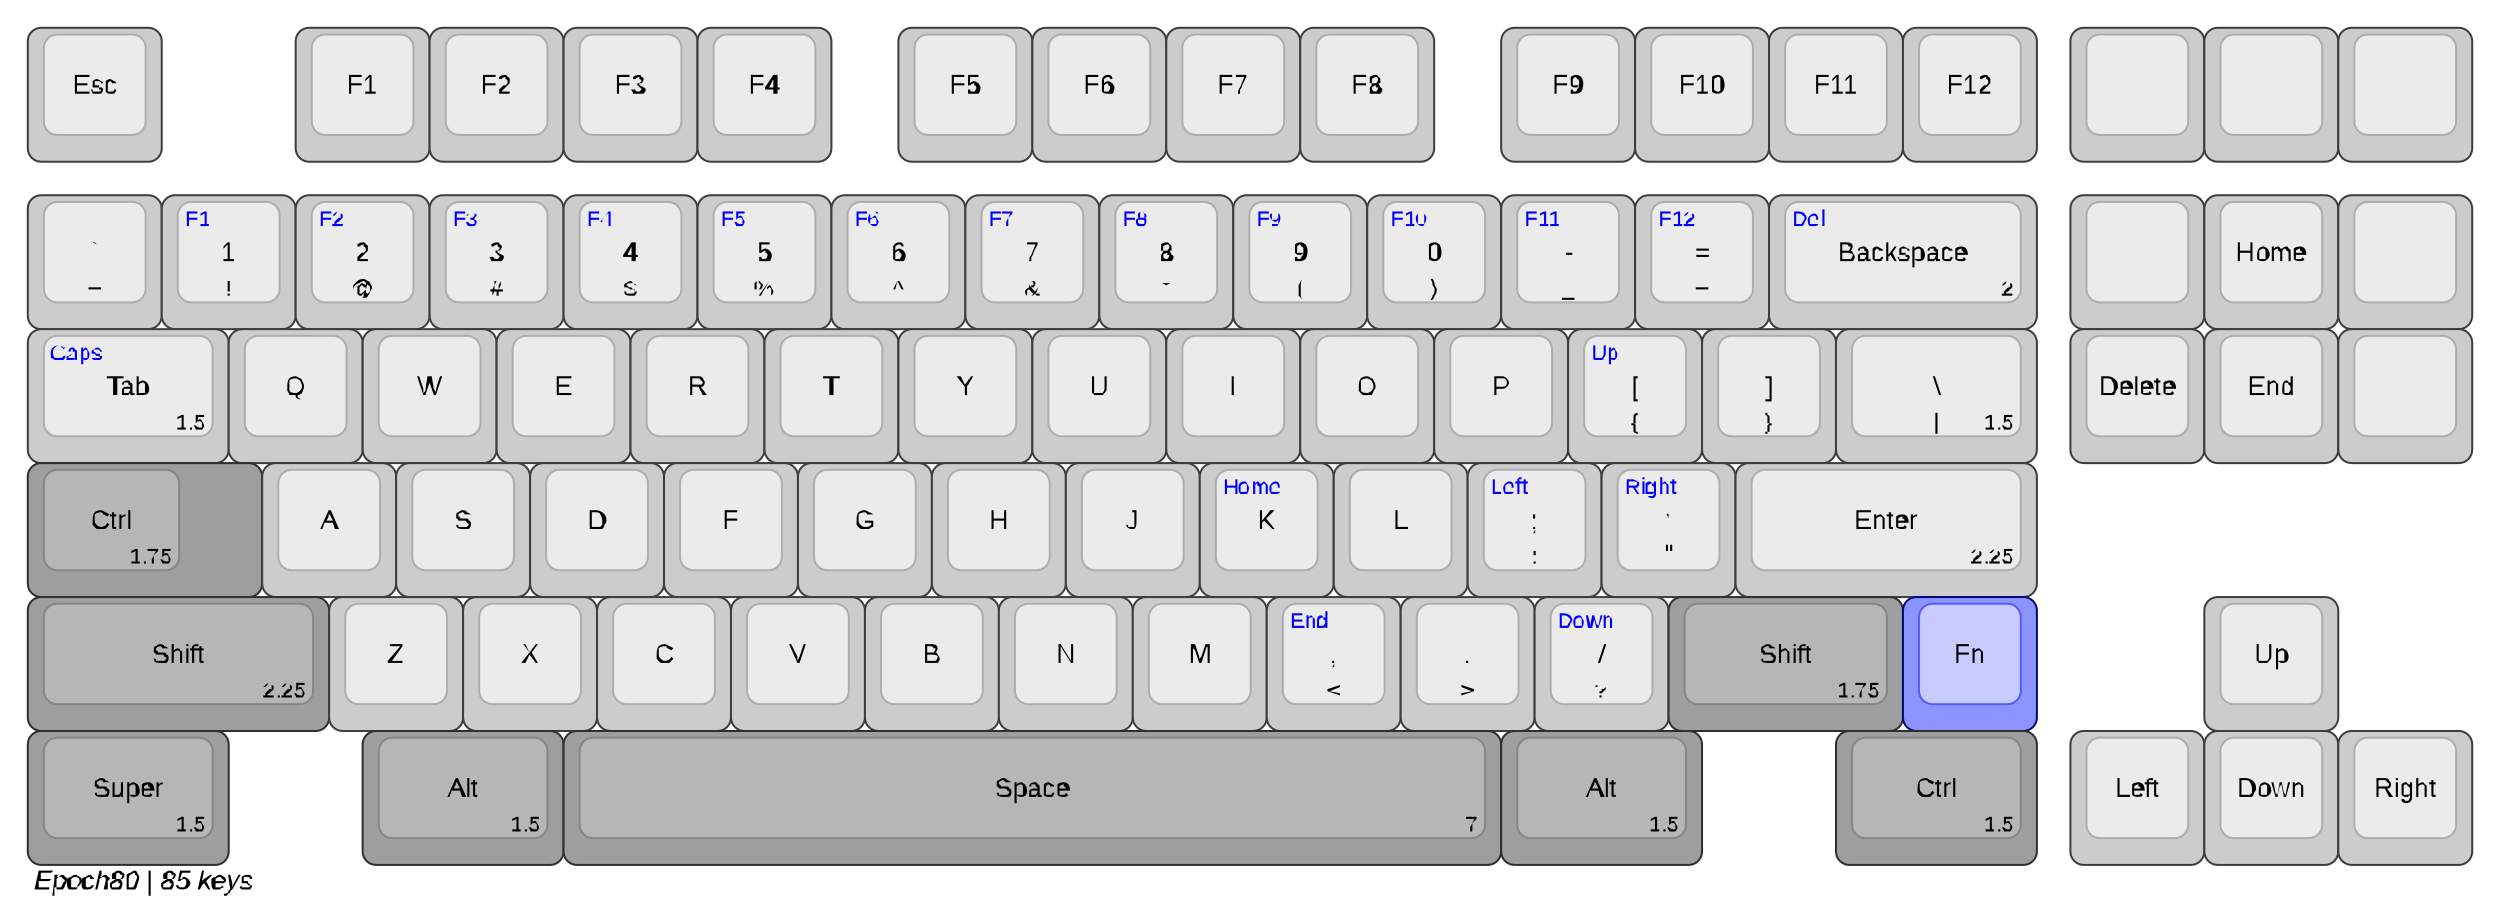
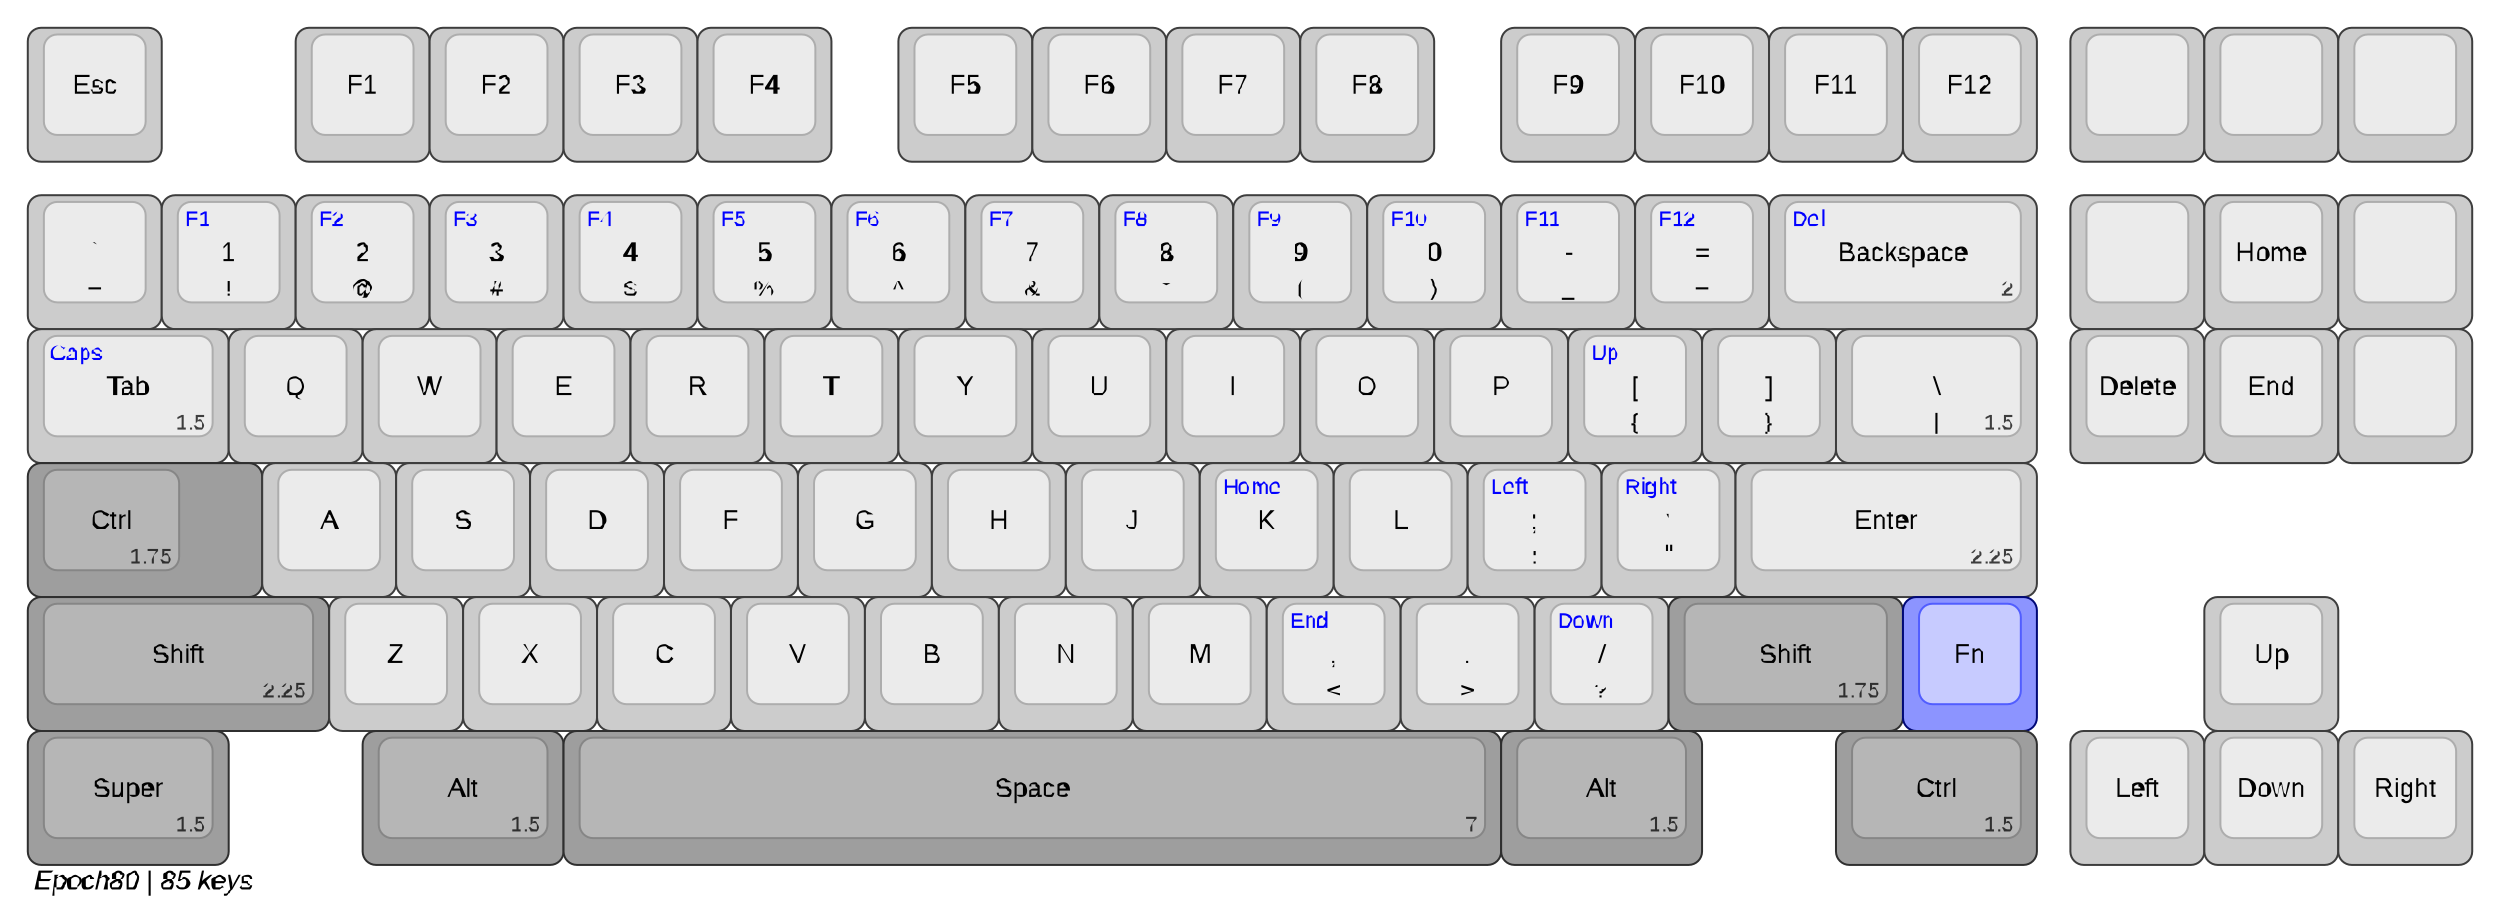
<svg xmlns="http://www.w3.org/2000/svg" viewBox="0 0 18.665 6.897" width="838" height="309.654">
  <text style="font-size:0.198;" x="0.258" y="6.639" font-family="Arial, Helvetica, sans-serif" font-style="italic">Epoch80 | 85 keys</text>
  <g style="transform:translate(0.2075px,0.2075px);">
    <rect style="fill:#cccccc;stroke:#3D3D3D;stroke-width:0.015;" rx="0.1" width="1" height="1" />
    <rect style="fill:#EBEBEB;stroke:#ADADAD;stroke-width:0.015;" x="0.12" y="0.05" rx="0.1" width="0.76" height="0.75" />
    <g>
      <text style="font-size:0.198;fill:#000000;" x="0.5" y="0.491" text-anchor="middle" font-family="Arial, Helvetica, sans-serif">Esc</text>
    </g>
  </g>
  <g style="transform:translate(2.2075px,0.2075px);">
    <rect style="fill:#cccccc;stroke:#3D3D3D;stroke-width:0.015;" rx="0.1" width="1" height="1" />
    <rect style="fill:#EBEBEB;stroke:#ADADAD;stroke-width:0.015;" x="0.12" y="0.05" rx="0.1" width="0.76" height="0.75" />
    <g>
      <text style="font-size:0.198;fill:#000000;" x="0.5" y="0.491" text-anchor="middle" font-family="Arial, Helvetica, sans-serif">F1</text>
    </g>
  </g>
  <g style="transform:translate(3.2075px,0.2075px);">
    <rect style="fill:#cccccc;stroke:#3D3D3D;stroke-width:0.015;" rx="0.1" width="1" height="1" />
    <rect style="fill:#EBEBEB;stroke:#ADADAD;stroke-width:0.015;" x="0.12" y="0.05" rx="0.1" width="0.76" height="0.75" />
    <g>
      <text style="font-size:0.198;fill:#000000;" x="0.5" y="0.491" text-anchor="middle" font-family="Arial, Helvetica, sans-serif">F2</text>
    </g>
  </g>
  <g style="transform:translate(4.2075px,0.2075px);">
    <rect style="fill:#cccccc;stroke:#3D3D3D;stroke-width:0.015;" rx="0.1" width="1" height="1" />
    <rect style="fill:#EBEBEB;stroke:#ADADAD;stroke-width:0.015;" x="0.12" y="0.05" rx="0.1" width="0.76" height="0.75" />
    <g>
      <text style="font-size:0.198;fill:#000000;" x="0.5" y="0.491" text-anchor="middle" font-family="Arial, Helvetica, sans-serif">F3</text>
    </g>
  </g>
  <g style="transform:translate(5.2075px,0.2075px);">
    <rect style="fill:#cccccc;stroke:#3D3D3D;stroke-width:0.015;" rx="0.1" width="1" height="1" />
    <rect style="fill:#EBEBEB;stroke:#ADADAD;stroke-width:0.015;" x="0.12" y="0.05" rx="0.1" width="0.76" height="0.75" />
    <g>
      <text style="font-size:0.198;fill:#000000;" x="0.5" y="0.491" text-anchor="middle" font-family="Arial, Helvetica, sans-serif">F4</text>
    </g>
  </g>
  <g style="transform:translate(6.7075px,0.2075px);">
    <rect style="fill:#cccccc;stroke:#3D3D3D;stroke-width:0.015;" rx="0.1" width="1" height="1" />
    <rect style="fill:#EBEBEB;stroke:#ADADAD;stroke-width:0.015;" x="0.12" y="0.05" rx="0.1" width="0.76" height="0.75" />
    <g>
      <text style="font-size:0.198;fill:#000000;" x="0.5" y="0.491" text-anchor="middle" font-family="Arial, Helvetica, sans-serif">F5</text>
    </g>
  </g>
  <g style="transform:translate(7.7075px,0.2075px);">
    <rect style="fill:#cccccc;stroke:#3D3D3D;stroke-width:0.015;" rx="0.1" width="1" height="1" />
    <rect style="fill:#EBEBEB;stroke:#ADADAD;stroke-width:0.015;" x="0.12" y="0.05" rx="0.1" width="0.76" height="0.75" />
    <g>
      <text style="font-size:0.198;fill:#000000;" x="0.5" y="0.491" text-anchor="middle" font-family="Arial, Helvetica, sans-serif">F6</text>
    </g>
  </g>
  <g style="transform:translate(8.7075px,0.2075px);">
    <rect style="fill:#cccccc;stroke:#3D3D3D;stroke-width:0.015;" rx="0.1" width="1" height="1" />
    <rect style="fill:#EBEBEB;stroke:#ADADAD;stroke-width:0.015;" x="0.12" y="0.05" rx="0.1" width="0.76" height="0.75" />
    <g>
      <text style="font-size:0.198;fill:#000000;" x="0.5" y="0.491" text-anchor="middle" font-family="Arial, Helvetica, sans-serif">F7</text>
    </g>
  </g>
  <g style="transform:translate(9.7075px,0.2075px);">
    <rect style="fill:#cccccc;stroke:#3D3D3D;stroke-width:0.015;" rx="0.1" width="1" height="1" />
    <rect style="fill:#EBEBEB;stroke:#ADADAD;stroke-width:0.015;" x="0.12" y="0.05" rx="0.1" width="0.76" height="0.75" />
    <g>
      <text style="font-size:0.198;fill:#000000;" x="0.5" y="0.491" text-anchor="middle" font-family="Arial, Helvetica, sans-serif">F8</text>
    </g>
  </g>
  <g style="transform:translate(11.2075px,0.2075px);">
    <rect style="fill:#cccccc;stroke:#3D3D3D;stroke-width:0.015;" rx="0.1" width="1" height="1" />
    <rect style="fill:#EBEBEB;stroke:#ADADAD;stroke-width:0.015;" x="0.12" y="0.05" rx="0.1" width="0.76" height="0.75" />
    <g>
      <text style="font-size:0.198;fill:#000000;" x="0.5" y="0.491" text-anchor="middle" font-family="Arial, Helvetica, sans-serif">F9</text>
    </g>
  </g>
  <g style="transform:translate(12.2075px,0.2075px);">
    <rect style="fill:#cccccc;stroke:#3D3D3D;stroke-width:0.015;" rx="0.1" width="1" height="1" />
    <rect style="fill:#EBEBEB;stroke:#ADADAD;stroke-width:0.015;" x="0.12" y="0.05" rx="0.1" width="0.76" height="0.75" />
    <g>
      <text style="font-size:0.198;fill:#000000;" x="0.5" y="0.491" text-anchor="middle" font-family="Arial, Helvetica, sans-serif">F10</text>
    </g>
  </g>
  <g style="transform:translate(13.2075px,0.2075px);">
    <rect style="fill:#cccccc;stroke:#3D3D3D;stroke-width:0.015;" rx="0.1" width="1" height="1" />
    <rect style="fill:#EBEBEB;stroke:#ADADAD;stroke-width:0.015;" x="0.12" y="0.05" rx="0.1" width="0.76" height="0.75" />
    <g>
      <text style="font-size:0.198;fill:#000000;" x="0.5" y="0.491" text-anchor="middle" font-family="Arial, Helvetica, sans-serif">F11</text>
    </g>
  </g>
  <g style="transform:translate(14.2075px,0.2075px);">
    <rect style="fill:#cccccc;stroke:#3D3D3D;stroke-width:0.015;" rx="0.1" width="1" height="1" />
    <rect style="fill:#EBEBEB;stroke:#ADADAD;stroke-width:0.015;" x="0.12" y="0.05" rx="0.1" width="0.76" height="0.75" />
    <g>
      <text style="font-size:0.198;fill:#000000;" x="0.5" y="0.491" text-anchor="middle" font-family="Arial, Helvetica, sans-serif">F12</text>
    </g>
  </g>
  <g style="transform:translate(15.4575px,0.2075px);">
    <rect style="fill:#cccccc;stroke:#3D3D3D;stroke-width:0.015;" rx="0.1" width="1" height="1" />
    <rect style="fill:#EBEBEB;stroke:#ADADAD;stroke-width:0.015;" x="0.12" y="0.05" rx="0.1" width="0.76" height="0.75" />
    <g />
  </g>
  <g style="transform:translate(16.4575px,0.2075px);">
    <rect style="fill:#cccccc;stroke:#3D3D3D;stroke-width:0.015;" rx="0.1" width="1" height="1" />
    <rect style="fill:#EBEBEB;stroke:#ADADAD;stroke-width:0.015;" x="0.12" y="0.05" rx="0.1" width="0.76" height="0.75" />
    <g />
  </g>
  <g style="transform:translate(17.4575px,0.2075px);">
    <rect style="fill:#cccccc;stroke:#3D3D3D;stroke-width:0.015;" rx="0.1" width="1" height="1" />
    <rect style="fill:#EBEBEB;stroke:#ADADAD;stroke-width:0.015;" x="0.12" y="0.05" rx="0.1" width="0.76" height="0.75" />
    <g />
  </g>
  <g style="transform:translate(0.2075px,1.4575px);">
    <rect style="fill:#cccccc;stroke:#3D3D3D;stroke-width:0.015;" rx="0.1" width="1" height="1" />
    <rect style="fill:#EBEBEB;stroke:#ADADAD;stroke-width:0.015;" x="0.12" y="0.05" rx="0.1" width="0.76" height="0.75" />
    <g>
      <text style="font-size:0.198;fill:#000000;" x="0.5" y="0.491" text-anchor="middle" font-family="Arial, Helvetica, sans-serif">`</text>
      <text style="font-size:0.165;fill:#000000;" x="0.5" y="0.75" text-anchor="middle" font-family="Arial, Helvetica, sans-serif">~</text>
    </g>
  </g>
  <g style="transform:translate(1.2075px,1.4575px);">
    <rect style="fill:#cccccc;stroke:#3D3D3D;stroke-width:0.015;" rx="0.1" width="1" height="1" />
    <rect style="fill:#EBEBEB;stroke:#ADADAD;stroke-width:0.015;" x="0.12" y="0.05" rx="0.1" width="0.76" height="0.75" />
    <g>
      <text style="font-size:0.165;fill:#0100ff;" x="0.17" y="0.232" text-anchor="start" font-family="Arial, Helvetica, sans-serif">F1</text>
      <text style="font-size:0.198;fill:#000000;" x="0.5" y="0.491" text-anchor="middle" font-family="Arial, Helvetica, sans-serif">1</text>
      <text style="font-size:0.165;fill:#000000;" x="0.5" y="0.75" text-anchor="middle" font-family="Arial, Helvetica, sans-serif">!</text>
    </g>
  </g>
  <g style="transform:translate(2.2075px,1.4575px);">
    <rect style="fill:#cccccc;stroke:#3D3D3D;stroke-width:0.015;" rx="0.1" width="1" height="1" />
    <rect style="fill:#EBEBEB;stroke:#ADADAD;stroke-width:0.015;" x="0.12" y="0.05" rx="0.1" width="0.76" height="0.75" />
    <g>
      <text style="font-size:0.165;fill:#0100ff;" x="0.17" y="0.232" text-anchor="start" font-family="Arial, Helvetica, sans-serif">F2</text>
      <text style="font-size:0.198;fill:#000000;" x="0.5" y="0.491" text-anchor="middle" font-family="Arial, Helvetica, sans-serif">2</text>
      <text style="font-size:0.165;fill:#000000;" x="0.5" y="0.75" text-anchor="middle" font-family="Arial, Helvetica, sans-serif">@</text>
    </g>
  </g>
  <g style="transform:translate(3.2075px,1.4575px);">
    <rect style="fill:#cccccc;stroke:#3D3D3D;stroke-width:0.015;" rx="0.1" width="1" height="1" />
    <rect style="fill:#EBEBEB;stroke:#ADADAD;stroke-width:0.015;" x="0.12" y="0.05" rx="0.1" width="0.76" height="0.75" />
    <g>
      <text style="font-size:0.165;fill:#0100ff;" x="0.17" y="0.232" text-anchor="start" font-family="Arial, Helvetica, sans-serif">F3</text>
      <text style="font-size:0.198;fill:#000000;" x="0.5" y="0.491" text-anchor="middle" font-family="Arial, Helvetica, sans-serif">3</text>
      <text style="font-size:0.165;fill:#000000;" x="0.5" y="0.75" text-anchor="middle" font-family="Arial, Helvetica, sans-serif">#</text>
    </g>
  </g>
  <g style="transform:translate(4.2075px,1.4575px);">
    <rect style="fill:#cccccc;stroke:#3D3D3D;stroke-width:0.015;" rx="0.1" width="1" height="1" />
    <rect style="fill:#EBEBEB;stroke:#ADADAD;stroke-width:0.015;" x="0.12" y="0.05" rx="0.1" width="0.76" height="0.75" />
    <g>
      <text style="font-size:0.165;fill:#0100ff;" x="0.17" y="0.232" text-anchor="start" font-family="Arial, Helvetica, sans-serif">F4</text>
      <text style="font-size:0.198;fill:#000000;" x="0.5" y="0.491" text-anchor="middle" font-family="Arial, Helvetica, sans-serif">4</text>
      <text style="font-size:0.165;fill:#000000;" x="0.5" y="0.75" text-anchor="middle" font-family="Arial, Helvetica, sans-serif">$</text>
    </g>
  </g>
  <g style="transform:translate(5.2075px,1.4575px);">
    <rect style="fill:#cccccc;stroke:#3D3D3D;stroke-width:0.015;" rx="0.1" width="1" height="1" />
    <rect style="fill:#EBEBEB;stroke:#ADADAD;stroke-width:0.015;" x="0.12" y="0.05" rx="0.1" width="0.76" height="0.75" />
    <g>
      <text style="font-size:0.165;fill:#0100ff;" x="0.17" y="0.232" text-anchor="start" font-family="Arial, Helvetica, sans-serif">F5</text>
      <text style="font-size:0.198;fill:#000000;" x="0.5" y="0.491" text-anchor="middle" font-family="Arial, Helvetica, sans-serif">5</text>
      <text style="font-size:0.165;fill:#000000;" x="0.5" y="0.75" text-anchor="middle" font-family="Arial, Helvetica, sans-serif">%</text>
    </g>
  </g>
  <g style="transform:translate(6.2075px,1.4575px);">
    <rect style="fill:#cccccc;stroke:#3D3D3D;stroke-width:0.015;" rx="0.1" width="1" height="1" />
    <rect style="fill:#EBEBEB;stroke:#ADADAD;stroke-width:0.015;" x="0.12" y="0.05" rx="0.1" width="0.76" height="0.75" />
    <g>
      <text style="font-size:0.165;fill:#0100ff;" x="0.17" y="0.232" text-anchor="start" font-family="Arial, Helvetica, sans-serif">F6</text>
      <text style="font-size:0.198;fill:#000000;" x="0.5" y="0.491" text-anchor="middle" font-family="Arial, Helvetica, sans-serif">6</text>
      <text style="font-size:0.165;fill:#000000;" x="0.5" y="0.75" text-anchor="middle" font-family="Arial, Helvetica, sans-serif">^</text>
    </g>
  </g>
  <g style="transform:translate(7.2075px,1.4575px);">
    <rect style="fill:#cccccc;stroke:#3D3D3D;stroke-width:0.015;" rx="0.1" width="1" height="1" />
    <rect style="fill:#EBEBEB;stroke:#ADADAD;stroke-width:0.015;" x="0.12" y="0.05" rx="0.1" width="0.76" height="0.75" />
    <g>
      <text style="font-size:0.165;fill:#0100ff;" x="0.17" y="0.232" text-anchor="start" font-family="Arial, Helvetica, sans-serif">F7</text>
      <text style="font-size:0.198;fill:#000000;" x="0.5" y="0.491" text-anchor="middle" font-family="Arial, Helvetica, sans-serif">7</text>
      <text style="font-size:0.165;fill:#000000;" x="0.5" y="0.75" text-anchor="middle" font-family="Arial, Helvetica, sans-serif">&amp;</text>
    </g>
  </g>
  <g style="transform:translate(8.2075px,1.4575px);">
    <rect style="fill:#cccccc;stroke:#3D3D3D;stroke-width:0.015;" rx="0.1" width="1" height="1" />
    <rect style="fill:#EBEBEB;stroke:#ADADAD;stroke-width:0.015;" x="0.12" y="0.05" rx="0.1" width="0.76" height="0.75" />
    <g>
      <text style="font-size:0.165;fill:#0100ff;" x="0.17" y="0.232" text-anchor="start" font-family="Arial, Helvetica, sans-serif">F8</text>
      <text style="font-size:0.198;fill:#000000;" x="0.5" y="0.491" text-anchor="middle" font-family="Arial, Helvetica, sans-serif">8</text>
      <text style="font-size:0.165;fill:#000000;" x="0.5" y="0.75" text-anchor="middle" font-family="Arial, Helvetica, sans-serif">*</text>
    </g>
  </g>
  <g style="transform:translate(9.2075px,1.4575px);">
    <rect style="fill:#cccccc;stroke:#3D3D3D;stroke-width:0.015;" rx="0.1" width="1" height="1" />
    <rect style="fill:#EBEBEB;stroke:#ADADAD;stroke-width:0.015;" x="0.12" y="0.05" rx="0.1" width="0.76" height="0.75" />
    <g>
      <text style="font-size:0.165;fill:#0100ff;" x="0.17" y="0.232" text-anchor="start" font-family="Arial, Helvetica, sans-serif">F9</text>
      <text style="font-size:0.198;fill:#000000;" x="0.5" y="0.491" text-anchor="middle" font-family="Arial, Helvetica, sans-serif">9</text>
      <text style="font-size:0.165;fill:#000000;" x="0.5" y="0.75" text-anchor="middle" font-family="Arial, Helvetica, sans-serif">(</text>
    </g>
  </g>
  <g style="transform:translate(10.2075px,1.4575px);">
    <rect style="fill:#cccccc;stroke:#3D3D3D;stroke-width:0.015;" rx="0.1" width="1" height="1" />
    <rect style="fill:#EBEBEB;stroke:#ADADAD;stroke-width:0.015;" x="0.12" y="0.05" rx="0.1" width="0.76" height="0.75" />
    <g>
      <text style="font-size:0.165;fill:#0100ff;" x="0.17" y="0.232" text-anchor="start" font-family="Arial, Helvetica, sans-serif">F10</text>
      <text style="font-size:0.198;fill:#000000;" x="0.5" y="0.491" text-anchor="middle" font-family="Arial, Helvetica, sans-serif">0</text>
      <text style="font-size:0.165;fill:#000000;" x="0.5" y="0.75" text-anchor="middle" font-family="Arial, Helvetica, sans-serif">)</text>
    </g>
  </g>
  <g style="transform:translate(11.2075px,1.4575px);">
    <rect style="fill:#cccccc;stroke:#3D3D3D;stroke-width:0.015;" rx="0.1" width="1" height="1" />
    <rect style="fill:#EBEBEB;stroke:#ADADAD;stroke-width:0.015;" x="0.12" y="0.05" rx="0.1" width="0.76" height="0.75" />
    <g>
      <text style="font-size:0.165;fill:#0100ff;" x="0.17" y="0.232" text-anchor="start" font-family="Arial, Helvetica, sans-serif">F11</text>
      <text style="font-size:0.198;fill:#000000;" x="0.5" y="0.491" text-anchor="middle" font-family="Arial, Helvetica, sans-serif">-</text>
      <text style="font-size:0.165;fill:#000000;" x="0.5" y="0.75" text-anchor="middle" font-family="Arial, Helvetica, sans-serif">_</text>
    </g>
  </g>
  <g style="transform:translate(12.2075px,1.4575px);">
    <rect style="fill:#cccccc;stroke:#3D3D3D;stroke-width:0.015;" rx="0.1" width="1" height="1" />
    <rect style="fill:#EBEBEB;stroke:#ADADAD;stroke-width:0.015;" x="0.12" y="0.05" rx="0.1" width="0.76" height="0.75" />
    <g>
      <text style="font-size:0.165;fill:#0100ff;" x="0.17" y="0.232" text-anchor="start" font-family="Arial, Helvetica, sans-serif">F12</text>
      <text style="font-size:0.198;fill:#000000;" x="0.5" y="0.491" text-anchor="middle" font-family="Arial, Helvetica, sans-serif">=</text>
      <text style="font-size:0.165;fill:#000000;" x="0.5" y="0.75" text-anchor="middle" font-family="Arial, Helvetica, sans-serif">+</text>
    </g>
  </g>
  <g style="transform:translate(13.2075px,1.4575px);">
    <rect style="fill:#cccccc;stroke:#3D3D3D;stroke-width:0.015;" rx="0.1" width="2" height="1" />
    <rect style="fill:#EBEBEB;stroke:#ADADAD;stroke-width:0.015;" x="0.12" y="0.05" rx="0.1" width="1.76" height="0.75" />
    <g>
      <text style="font-size:0.165;fill:#0100ff;" x="0.17" y="0.232" text-anchor="start" font-family="Arial, Helvetica, sans-serif">Del</text>
      <text style="font-size:0.198;fill:#000000;" x="1" y="0.491" text-anchor="middle" font-family="Arial, Helvetica, sans-serif">Backspace</text>
-       <text style="font-size:0.165;fill:#000000;" x="1.83" y="0.75" text-anchor="end" font-family="Arial, Helvetica, sans-serif">2</text>
+       <text style="font-size:0.165;fill:#3D3D3D;" x="1.83" y="0.75" text-anchor="end" font-family="Arial, Helvetica, sans-serif">2</text>
    </g>
  </g>
  <g style="transform:translate(15.4575px,1.4575px);">
    <rect style="fill:#cccccc;stroke:#3D3D3D;stroke-width:0.015;" rx="0.1" width="1" height="1" />
    <rect style="fill:#EBEBEB;stroke:#ADADAD;stroke-width:0.015;" x="0.12" y="0.05" rx="0.1" width="0.76" height="0.75" />
    <g />
  </g>
  <g style="transform:translate(16.4575px,1.4575px);">
    <rect style="fill:#cccccc;stroke:#3D3D3D;stroke-width:0.015;" rx="0.1" width="1" height="1" />
    <rect style="fill:#EBEBEB;stroke:#ADADAD;stroke-width:0.015;" x="0.12" y="0.05" rx="0.1" width="0.76" height="0.75" />
    <g>
      <text style="font-size:0.198;fill:#000000;" x="0.5" y="0.491" text-anchor="middle" font-family="Arial, Helvetica, sans-serif">Home</text>
    </g>
  </g>
  <g style="transform:translate(17.4575px,1.4575px);">
    <rect style="fill:#cccccc;stroke:#3D3D3D;stroke-width:0.015;" rx="0.1" width="1" height="1" />
    <rect style="fill:#EBEBEB;stroke:#ADADAD;stroke-width:0.015;" x="0.12" y="0.05" rx="0.1" width="0.76" height="0.75" />
    <g />
  </g>
  <g style="transform:translate(0.2075px,2.4575px);">
    <rect style="fill:#cccccc;stroke:#3D3D3D;stroke-width:0.015;" rx="0.1" width="1.5" height="1" />
    <rect style="fill:#EBEBEB;stroke:#ADADAD;stroke-width:0.015;" x="0.12" y="0.05" rx="0.1" width="1.26" height="0.75" />
    <g>
      <text style="font-size:0.165;fill:#0100ff;" x="0.17" y="0.232" text-anchor="start" font-family="Arial, Helvetica, sans-serif">Caps</text>
      <text style="font-size:0.198;fill:#000000;" x="0.75" y="0.491" text-anchor="middle" font-family="Arial, Helvetica, sans-serif">Tab</text>
-       <text style="font-size:0.165;fill:#000000;" x="1.33" y="0.75" text-anchor="end" font-family="Arial, Helvetica, sans-serif">1.5</text>
+       <text style="font-size:0.165;fill:#3D3D3D;" x="1.33" y="0.75" text-anchor="end" font-family="Arial, Helvetica, sans-serif">1.5</text>
    </g>
  </g>
  <g style="transform:translate(1.7075px,2.4575px);">
    <rect style="fill:#cccccc;stroke:#3D3D3D;stroke-width:0.015;" rx="0.1" width="1" height="1" />
    <rect style="fill:#EBEBEB;stroke:#ADADAD;stroke-width:0.015;" x="0.12" y="0.05" rx="0.1" width="0.76" height="0.75" />
    <g>
      <text style="font-size:0.198;fill:#000000;" x="0.5" y="0.491" text-anchor="middle" font-family="Arial, Helvetica, sans-serif">Q</text>
    </g>
  </g>
  <g style="transform:translate(2.7075px,2.4575px);">
    <rect style="fill:#cccccc;stroke:#3D3D3D;stroke-width:0.015;" rx="0.1" width="1" height="1" />
    <rect style="fill:#EBEBEB;stroke:#ADADAD;stroke-width:0.015;" x="0.12" y="0.05" rx="0.1" width="0.76" height="0.75" />
    <g>
      <text style="font-size:0.198;fill:#000000;" x="0.5" y="0.491" text-anchor="middle" font-family="Arial, Helvetica, sans-serif">W</text>
    </g>
  </g>
  <g style="transform:translate(3.7075px,2.4575px);">
    <rect style="fill:#cccccc;stroke:#3D3D3D;stroke-width:0.015;" rx="0.1" width="1" height="1" />
    <rect style="fill:#EBEBEB;stroke:#ADADAD;stroke-width:0.015;" x="0.12" y="0.05" rx="0.1" width="0.76" height="0.75" />
    <g>
      <text style="font-size:0.198;fill:#000000;" x="0.5" y="0.491" text-anchor="middle" font-family="Arial, Helvetica, sans-serif">E</text>
    </g>
  </g>
  <g style="transform:translate(4.7075px,2.4575px);">
    <rect style="fill:#cccccc;stroke:#3D3D3D;stroke-width:0.015;" rx="0.1" width="1" height="1" />
    <rect style="fill:#EBEBEB;stroke:#ADADAD;stroke-width:0.015;" x="0.12" y="0.05" rx="0.1" width="0.76" height="0.75" />
    <g>
      <text style="font-size:0.198;fill:#000000;" x="0.5" y="0.491" text-anchor="middle" font-family="Arial, Helvetica, sans-serif">R</text>
    </g>
  </g>
  <g style="transform:translate(5.7075px,2.4575px);">
    <rect style="fill:#cccccc;stroke:#3D3D3D;stroke-width:0.015;" rx="0.1" width="1" height="1" />
    <rect style="fill:#EBEBEB;stroke:#ADADAD;stroke-width:0.015;" x="0.12" y="0.05" rx="0.1" width="0.76" height="0.75" />
    <g>
      <text style="font-size:0.198;fill:#000000;" x="0.5" y="0.491" text-anchor="middle" font-family="Arial, Helvetica, sans-serif">T</text>
    </g>
  </g>
  <g style="transform:translate(6.7075px,2.4575px);">
    <rect style="fill:#cccccc;stroke:#3D3D3D;stroke-width:0.015;" rx="0.1" width="1" height="1" />
    <rect style="fill:#EBEBEB;stroke:#ADADAD;stroke-width:0.015;" x="0.12" y="0.05" rx="0.1" width="0.76" height="0.75" />
    <g>
      <text style="font-size:0.198;fill:#000000;" x="0.5" y="0.491" text-anchor="middle" font-family="Arial, Helvetica, sans-serif">Y</text>
    </g>
  </g>
  <g style="transform:translate(7.7075px,2.4575px);">
    <rect style="fill:#cccccc;stroke:#3D3D3D;stroke-width:0.015;" rx="0.1" width="1" height="1" />
    <rect style="fill:#EBEBEB;stroke:#ADADAD;stroke-width:0.015;" x="0.12" y="0.05" rx="0.1" width="0.76" height="0.75" />
    <g>
      <text style="font-size:0.198;fill:#000000;" x="0.5" y="0.491" text-anchor="middle" font-family="Arial, Helvetica, sans-serif">U</text>
    </g>
  </g>
  <g style="transform:translate(8.7075px,2.4575px);">
    <rect style="fill:#cccccc;stroke:#3D3D3D;stroke-width:0.015;" rx="0.1" width="1" height="1" />
    <rect style="fill:#EBEBEB;stroke:#ADADAD;stroke-width:0.015;" x="0.12" y="0.05" rx="0.1" width="0.76" height="0.75" />
    <g>
      <text style="font-size:0.198;fill:#000000;" x="0.5" y="0.491" text-anchor="middle" font-family="Arial, Helvetica, sans-serif">I</text>
    </g>
  </g>
  <g style="transform:translate(9.7075px,2.4575px);">
    <rect style="fill:#cccccc;stroke:#3D3D3D;stroke-width:0.015;" rx="0.1" width="1" height="1" />
    <rect style="fill:#EBEBEB;stroke:#ADADAD;stroke-width:0.015;" x="0.12" y="0.05" rx="0.1" width="0.76" height="0.75" />
    <g>
      <text style="font-size:0.198;fill:#000000;" x="0.5" y="0.491" text-anchor="middle" font-family="Arial, Helvetica, sans-serif">O</text>
    </g>
  </g>
  <g style="transform:translate(10.7075px,2.4575px);">
    <rect style="fill:#cccccc;stroke:#3D3D3D;stroke-width:0.015;" rx="0.1" width="1" height="1" />
    <rect style="fill:#EBEBEB;stroke:#ADADAD;stroke-width:0.015;" x="0.12" y="0.05" rx="0.1" width="0.76" height="0.75" />
    <g>
      <text style="font-size:0.198;fill:#000000;" x="0.5" y="0.491" text-anchor="middle" font-family="Arial, Helvetica, sans-serif">P</text>
    </g>
  </g>
  <g style="transform:translate(11.7075px,2.4575px);">
    <rect style="fill:#cccccc;stroke:#3D3D3D;stroke-width:0.015;" rx="0.1" width="1" height="1" />
    <rect style="fill:#EBEBEB;stroke:#ADADAD;stroke-width:0.015;" x="0.12" y="0.05" rx="0.1" width="0.76" height="0.75" />
    <g>
      <text style="font-size:0.165;fill:#0100ff;" x="0.17" y="0.232" text-anchor="start" font-family="Arial, Helvetica, sans-serif">Up</text>
      <text style="font-size:0.198;fill:#000000;" x="0.5" y="0.491" text-anchor="middle" font-family="Arial, Helvetica, sans-serif">[</text>
      <text style="font-size:0.165;fill:#000000;" x="0.5" y="0.75" text-anchor="middle" font-family="Arial, Helvetica, sans-serif">{</text>
    </g>
  </g>
  <g style="transform:translate(12.7075px,2.4575px);">
    <rect style="fill:#cccccc;stroke:#3D3D3D;stroke-width:0.015;" rx="0.1" width="1" height="1" />
    <rect style="fill:#EBEBEB;stroke:#ADADAD;stroke-width:0.015;" x="0.12" y="0.05" rx="0.1" width="0.76" height="0.75" />
    <g>
      <text style="font-size:0.198;fill:#000000;" x="0.5" y="0.491" text-anchor="middle" font-family="Arial, Helvetica, sans-serif">]</text>
      <text style="font-size:0.165;fill:#000000;" x="0.5" y="0.75" text-anchor="middle" font-family="Arial, Helvetica, sans-serif">}</text>
    </g>
  </g>
  <g style="transform:translate(13.7075px,2.4575px);">
    <rect style="fill:#cccccc;stroke:#3D3D3D;stroke-width:0.015;" rx="0.1" width="1.5" height="1" />
    <rect style="fill:#EBEBEB;stroke:#ADADAD;stroke-width:0.015;" x="0.12" y="0.05" rx="0.1" width="1.26" height="0.75" />
    <g>
      <text style="font-size:0.198;fill:#000000;" x="0.75" y="0.491" text-anchor="middle" font-family="Arial, Helvetica, sans-serif">\</text>
      <text style="font-size:0.165;fill:#000000;" x="0.75" y="0.75" text-anchor="middle" font-family="Arial, Helvetica, sans-serif">|</text>
-       <text style="font-size:0.165;fill:#000000;" x="1.33" y="0.75" text-anchor="end" font-family="Arial, Helvetica, sans-serif">1.5</text>
+       <text style="font-size:0.165;fill:#3D3D3D;" x="1.33" y="0.75" text-anchor="end" font-family="Arial, Helvetica, sans-serif">1.5</text>
    </g>
  </g>
  <g style="transform:translate(15.4575px,2.4575px);">
    <rect style="fill:#cccccc;stroke:#3D3D3D;stroke-width:0.015;" rx="0.1" width="1" height="1" />
    <rect style="fill:#EBEBEB;stroke:#ADADAD;stroke-width:0.015;" x="0.12" y="0.05" rx="0.1" width="0.76" height="0.75" />
    <g>
      <text style="font-size:0.198;fill:#000000;" x="0.5" y="0.491" text-anchor="middle" font-family="Arial, Helvetica, sans-serif">Delete</text>
    </g>
  </g>
  <g style="transform:translate(16.4575px,2.4575px);">
    <rect style="fill:#cccccc;stroke:#3D3D3D;stroke-width:0.015;" rx="0.1" width="1" height="1" />
    <rect style="fill:#EBEBEB;stroke:#ADADAD;stroke-width:0.015;" x="0.12" y="0.05" rx="0.1" width="0.76" height="0.75" />
    <g>
      <text style="font-size:0.198;fill:#000000;" x="0.5" y="0.491" text-anchor="middle" font-family="Arial, Helvetica, sans-serif">End</text>
    </g>
  </g>
  <g style="transform:translate(17.4575px,2.4575px);">
    <rect style="fill:#cccccc;stroke:#3D3D3D;stroke-width:0.015;" rx="0.1" width="1" height="1" />
    <rect style="fill:#EBEBEB;stroke:#ADADAD;stroke-width:0.015;" x="0.12" y="0.05" rx="0.1" width="0.76" height="0.75" />
    <g />
  </g>
  <g style="transform:translate(0.2075px,3.4575px);">
    <rect style="fill:#9e9e9e;stroke:#2F2F2F;stroke-width:0.015;" rx="0.1" width="1.75" height="1" />
    <rect style="fill:#B6B6B6;stroke:#868686;stroke-width:0.015;" x="0.12" y="0.05" rx="0.1" width="1.01" height="0.75" />
    <g>
      <text style="font-size:0.198;fill:#000000;" x="0.625" y="0.491" text-anchor="middle" font-family="Arial, Helvetica, sans-serif">Ctrl</text>
-       <text style="font-size:0.165;fill:#000000;" x="1.08" y="0.75" text-anchor="end" font-family="Arial, Helvetica, sans-serif">1.75</text>
+       <text style="font-size:0.165;fill:#2F2F2F;" x="1.08" y="0.75" text-anchor="end" font-family="Arial, Helvetica, sans-serif">1.75</text>
    </g>
  </g>
  <g style="transform:translate(1.9575px,3.4575px);">
    <rect style="fill:#cccccc;stroke:#3D3D3D;stroke-width:0.015;" rx="0.1" width="1" height="1" />
    <rect style="fill:#EBEBEB;stroke:#ADADAD;stroke-width:0.015;" x="0.12" y="0.05" rx="0.1" width="0.76" height="0.75" />
    <g>
      <text style="font-size:0.198;fill:#000000;" x="0.5" y="0.491" text-anchor="middle" font-family="Arial, Helvetica, sans-serif">A</text>
    </g>
  </g>
  <g style="transform:translate(2.9575px,3.4575px);">
    <rect style="fill:#cccccc;stroke:#3D3D3D;stroke-width:0.015;" rx="0.1" width="1" height="1" />
    <rect style="fill:#EBEBEB;stroke:#ADADAD;stroke-width:0.015;" x="0.12" y="0.05" rx="0.1" width="0.76" height="0.75" />
    <g>
      <text style="font-size:0.198;fill:#000000;" x="0.5" y="0.491" text-anchor="middle" font-family="Arial, Helvetica, sans-serif">S</text>
    </g>
  </g>
  <g style="transform:translate(3.9575px,3.4575px);">
    <rect style="fill:#cccccc;stroke:#3D3D3D;stroke-width:0.015;" rx="0.1" width="1" height="1" />
    <rect style="fill:#EBEBEB;stroke:#ADADAD;stroke-width:0.015;" x="0.12" y="0.05" rx="0.1" width="0.76" height="0.75" />
    <g>
      <text style="font-size:0.198;fill:#000000;" x="0.5" y="0.491" text-anchor="middle" font-family="Arial, Helvetica, sans-serif">D</text>
    </g>
  </g>
  <g style="transform:translate(4.9575px,3.4575px);">
    <rect style="fill:#cccccc;stroke:#3D3D3D;stroke-width:0.015;" rx="0.1" width="1" height="1" />
    <rect style="fill:#EBEBEB;stroke:#ADADAD;stroke-width:0.015;" x="0.12" y="0.05" rx="0.1" width="0.76" height="0.75" />
    <g>
      <text style="font-size:0.198;fill:#000000;" x="0.5" y="0.491" text-anchor="middle" font-family="Arial, Helvetica, sans-serif">F</text>
    </g>
  </g>
  <g style="transform:translate(5.9575px,3.4575px);">
    <rect style="fill:#cccccc;stroke:#3D3D3D;stroke-width:0.015;" rx="0.1" width="1" height="1" />
    <rect style="fill:#EBEBEB;stroke:#ADADAD;stroke-width:0.015;" x="0.12" y="0.05" rx="0.1" width="0.76" height="0.75" />
    <g>
      <text style="font-size:0.198;fill:#000000;" x="0.5" y="0.491" text-anchor="middle" font-family="Arial, Helvetica, sans-serif">G</text>
    </g>
  </g>
  <g style="transform:translate(6.9575px,3.4575px);">
    <rect style="fill:#cccccc;stroke:#3D3D3D;stroke-width:0.015;" rx="0.1" width="1" height="1" />
    <rect style="fill:#EBEBEB;stroke:#ADADAD;stroke-width:0.015;" x="0.12" y="0.05" rx="0.1" width="0.76" height="0.75" />
    <g>
      <text style="font-size:0.198;fill:#000000;" x="0.5" y="0.491" text-anchor="middle" font-family="Arial, Helvetica, sans-serif">H</text>
    </g>
  </g>
  <g style="transform:translate(7.9575px,3.4575px);">
    <rect style="fill:#cccccc;stroke:#3D3D3D;stroke-width:0.015;" rx="0.1" width="1" height="1" />
    <rect style="fill:#EBEBEB;stroke:#ADADAD;stroke-width:0.015;" x="0.12" y="0.05" rx="0.1" width="0.76" height="0.75" />
    <g>
      <text style="font-size:0.198;fill:#000000;" x="0.5" y="0.491" text-anchor="middle" font-family="Arial, Helvetica, sans-serif">J</text>
    </g>
  </g>
  <g style="transform:translate(8.9575px,3.4575px);">
    <rect style="fill:#cccccc;stroke:#3D3D3D;stroke-width:0.015;" rx="0.1" width="1" height="1" />
    <rect style="fill:#EBEBEB;stroke:#ADADAD;stroke-width:0.015;" x="0.12" y="0.05" rx="0.1" width="0.76" height="0.75" />
    <g>
      <text style="font-size:0.165;fill:#0100ff;" x="0.17" y="0.232" text-anchor="start" font-family="Arial, Helvetica, sans-serif">Home</text>
      <text style="font-size:0.198;fill:#000000;" x="0.5" y="0.491" text-anchor="middle" font-family="Arial, Helvetica, sans-serif">K</text>
    </g>
  </g>
  <g style="transform:translate(9.9575px,3.4575px);">
    <rect style="fill:#cccccc;stroke:#3D3D3D;stroke-width:0.015;" rx="0.1" width="1" height="1" />
    <rect style="fill:#EBEBEB;stroke:#ADADAD;stroke-width:0.015;" x="0.12" y="0.05" rx="0.1" width="0.76" height="0.75" />
    <g>
      <text style="font-size:0.198;fill:#000000;" x="0.5" y="0.491" text-anchor="middle" font-family="Arial, Helvetica, sans-serif">L</text>
    </g>
  </g>
  <g style="transform:translate(10.9575px,3.4575px);">
    <rect style="fill:#cccccc;stroke:#3D3D3D;stroke-width:0.015;" rx="0.1" width="1" height="1" />
    <rect style="fill:#EBEBEB;stroke:#ADADAD;stroke-width:0.015;" x="0.12" y="0.05" rx="0.1" width="0.76" height="0.75" />
    <g>
      <text style="font-size:0.165;fill:#0100ff;" x="0.17" y="0.232" text-anchor="start" font-family="Arial, Helvetica, sans-serif">Left</text>
      <text style="font-size:0.198;fill:#000000;" x="0.5" y="0.491" text-anchor="middle" font-family="Arial, Helvetica, sans-serif">;</text>
      <text style="font-size:0.165;fill:#000000;" x="0.5" y="0.75" text-anchor="middle" font-family="Arial, Helvetica, sans-serif">:</text>
    </g>
  </g>
  <g style="transform:translate(11.9575px,3.4575px);">
    <rect style="fill:#cccccc;stroke:#3D3D3D;stroke-width:0.015;" rx="0.1" width="1" height="1" />
    <rect style="fill:#EBEBEB;stroke:#ADADAD;stroke-width:0.015;" x="0.12" y="0.05" rx="0.1" width="0.76" height="0.75" />
    <g>
      <text style="font-size:0.165;fill:#0100ff;" x="0.17" y="0.232" text-anchor="start" font-family="Arial, Helvetica, sans-serif">Right</text>
      <text style="font-size:0.165;fill:#000000;" x="0.5" y="0.491" text-anchor="middle" font-family="Arial, Helvetica, sans-serif">'</text>
      <text style="font-size:0.198;fill:#000000;" x="0.5" y="0.75" text-anchor="middle" font-family="Arial, Helvetica, sans-serif">"</text>
    </g>
  </g>
  <g style="transform:translate(12.9575px,3.4575px);">
    <rect style="fill:#cccccc;stroke:#3D3D3D;stroke-width:0.015;" rx="0.1" width="2.25" height="1" />
    <rect style="fill:#EBEBEB;stroke:#ADADAD;stroke-width:0.015;" x="0.12" y="0.05" rx="0.1" width="2.01" height="0.75" />
    <g>
      <text style="font-size:0.198;fill:#000000;" x="1.125" y="0.491" text-anchor="middle" font-family="Arial, Helvetica, sans-serif">Enter</text>
-       <text style="font-size:0.165;fill:#000000;" x="2.08" y="0.75" text-anchor="end" font-family="Arial, Helvetica, sans-serif">2.25</text>
+       <text style="font-size:0.165;fill:#3D3D3D;" x="2.08" y="0.75" text-anchor="end" font-family="Arial, Helvetica, sans-serif">2.25</text>
    </g>
  </g>
  <g style="transform:translate(0.2075px,4.4575px);">
    <rect style="fill:#9e9e9e;stroke:#2F2F2F;stroke-width:0.015;" rx="0.1" width="2.25" height="1" />
    <rect style="fill:#B6B6B6;stroke:#868686;stroke-width:0.015;" x="0.12" y="0.05" rx="0.1" width="2.01" height="0.75" />
    <g>
      <text style="font-size:0.198;fill:#000000;" x="1.125" y="0.491" text-anchor="middle" font-family="Arial, Helvetica, sans-serif">Shift</text>
-       <text style="font-size:0.165;fill:#000000;" x="2.08" y="0.75" text-anchor="end" font-family="Arial, Helvetica, sans-serif">2.25</text>
+       <text style="font-size:0.165;fill:#2F2F2F;" x="2.08" y="0.75" text-anchor="end" font-family="Arial, Helvetica, sans-serif">2.25</text>
    </g>
  </g>
  <g style="transform:translate(2.4575px,4.4575px);">
    <rect style="fill:#cccccc;stroke:#3D3D3D;stroke-width:0.015;" rx="0.1" width="1" height="1" />
    <rect style="fill:#EBEBEB;stroke:#ADADAD;stroke-width:0.015;" x="0.12" y="0.05" rx="0.1" width="0.76" height="0.75" />
    <g>
      <text style="font-size:0.198;fill:#000000;" x="0.5" y="0.491" text-anchor="middle" font-family="Arial, Helvetica, sans-serif">Z</text>
    </g>
  </g>
  <g style="transform:translate(3.4575px,4.4575px);">
    <rect style="fill:#cccccc;stroke:#3D3D3D;stroke-width:0.015;" rx="0.1" width="1" height="1" />
    <rect style="fill:#EBEBEB;stroke:#ADADAD;stroke-width:0.015;" x="0.12" y="0.05" rx="0.1" width="0.76" height="0.75" />
    <g>
      <text style="font-size:0.198;fill:#000000;" x="0.5" y="0.491" text-anchor="middle" font-family="Arial, Helvetica, sans-serif">X</text>
    </g>
  </g>
  <g style="transform:translate(4.4575px,4.4575px);">
    <rect style="fill:#cccccc;stroke:#3D3D3D;stroke-width:0.015;" rx="0.1" width="1" height="1" />
    <rect style="fill:#EBEBEB;stroke:#ADADAD;stroke-width:0.015;" x="0.12" y="0.05" rx="0.1" width="0.76" height="0.75" />
    <g>
      <text style="font-size:0.198;fill:#000000;" x="0.5" y="0.491" text-anchor="middle" font-family="Arial, Helvetica, sans-serif">C</text>
    </g>
  </g>
  <g style="transform:translate(5.4575px,4.4575px);">
    <rect style="fill:#cccccc;stroke:#3D3D3D;stroke-width:0.015;" rx="0.1" width="1" height="1" />
    <rect style="fill:#EBEBEB;stroke:#ADADAD;stroke-width:0.015;" x="0.12" y="0.05" rx="0.1" width="0.76" height="0.75" />
    <g>
      <text style="font-size:0.198;fill:#000000;" x="0.5" y="0.491" text-anchor="middle" font-family="Arial, Helvetica, sans-serif">V</text>
    </g>
  </g>
  <g style="transform:translate(6.4575px,4.4575px);">
    <rect style="fill:#cccccc;stroke:#3D3D3D;stroke-width:0.015;" rx="0.1" width="1" height="1" />
    <rect style="fill:#EBEBEB;stroke:#ADADAD;stroke-width:0.015;" x="0.12" y="0.05" rx="0.1" width="0.76" height="0.75" />
    <g>
      <text style="font-size:0.198;fill:#000000;" x="0.5" y="0.491" text-anchor="middle" font-family="Arial, Helvetica, sans-serif">B</text>
    </g>
  </g>
  <g style="transform:translate(7.4575px,4.4575px);">
    <rect style="fill:#cccccc;stroke:#3D3D3D;stroke-width:0.015;" rx="0.1" width="1" height="1" />
    <rect style="fill:#EBEBEB;stroke:#ADADAD;stroke-width:0.015;" x="0.12" y="0.05" rx="0.1" width="0.76" height="0.75" />
    <g>
      <text style="font-size:0.198;fill:#000000;" x="0.5" y="0.491" text-anchor="middle" font-family="Arial, Helvetica, sans-serif">N</text>
    </g>
  </g>
  <g style="transform:translate(8.4575px,4.4575px);">
    <rect style="fill:#cccccc;stroke:#3D3D3D;stroke-width:0.015;" rx="0.1" width="1" height="1" />
    <rect style="fill:#EBEBEB;stroke:#ADADAD;stroke-width:0.015;" x="0.12" y="0.05" rx="0.1" width="0.76" height="0.75" />
    <g>
      <text style="font-size:0.198;fill:#000000;" x="0.5" y="0.491" text-anchor="middle" font-family="Arial, Helvetica, sans-serif">M</text>
    </g>
  </g>
  <g style="transform:translate(9.4575px,4.4575px);">
    <rect style="fill:#cccccc;stroke:#3D3D3D;stroke-width:0.015;" rx="0.1" width="1" height="1" />
    <rect style="fill:#EBEBEB;stroke:#ADADAD;stroke-width:0.015;" x="0.12" y="0.05" rx="0.1" width="0.76" height="0.75" />
    <g>
      <text style="font-size:0.165;fill:#0100ff;" x="0.17" y="0.232" text-anchor="start" font-family="Arial, Helvetica, sans-serif">End</text>
      <text style="font-size:0.198;fill:#000000;" x="0.5" y="0.491" text-anchor="middle" font-family="Arial, Helvetica, sans-serif">,</text>
      <text style="font-size:0.165;fill:#000000;" x="0.5" y="0.75" text-anchor="middle" font-family="Arial, Helvetica, sans-serif">&lt;</text>
    </g>
  </g>
  <g style="transform:translate(10.4575px,4.4575px);">
    <rect style="fill:#cccccc;stroke:#3D3D3D;stroke-width:0.015;" rx="0.1" width="1" height="1" />
    <rect style="fill:#EBEBEB;stroke:#ADADAD;stroke-width:0.015;" x="0.12" y="0.05" rx="0.1" width="0.76" height="0.75" />
    <g>
      <text style="font-size:0.198;fill:#000000;" x="0.5" y="0.491" text-anchor="middle" font-family="Arial, Helvetica, sans-serif">.</text>
      <text style="font-size:0.165;fill:#000000;" x="0.5" y="0.75" text-anchor="middle" font-family="Arial, Helvetica, sans-serif">&gt;</text>
    </g>
  </g>
  <g style="transform:translate(11.4575px,4.4575px);">
    <rect style="fill:#cccccc;stroke:#3D3D3D;stroke-width:0.015;" rx="0.1" width="1" height="1" />
    <rect style="fill:#EBEBEB;stroke:#ADADAD;stroke-width:0.015;" x="0.12" y="0.05" rx="0.1" width="0.76" height="0.75" />
    <g>
      <text style="font-size:0.165;fill:#0100ff;" x="0.17" y="0.232" text-anchor="start" font-family="Arial, Helvetica, sans-serif">Down</text>
      <text style="font-size:0.198;fill:#000000;" x="0.5" y="0.491" text-anchor="middle" font-family="Arial, Helvetica, sans-serif">/</text>
      <text style="font-size:0.165;fill:#000000;" x="0.5" y="0.75" text-anchor="middle" font-family="Arial, Helvetica, sans-serif">?</text>
    </g>
  </g>
  <g style="transform:translate(12.4575px,4.4575px);">
    <rect style="fill:#9e9e9e;stroke:#2F2F2F;stroke-width:0.015;" rx="0.1" width="1.75" height="1" />
    <rect style="fill:#B6B6B6;stroke:#868686;stroke-width:0.015;" x="0.12" y="0.05" rx="0.1" width="1.51" height="0.75" />
    <g>
      <text style="font-size:0.198;fill:#000000;" x="0.875" y="0.491" text-anchor="middle" font-family="Arial, Helvetica, sans-serif">Shift</text>
-       <text style="font-size:0.165;fill:#000000;" x="1.58" y="0.75" text-anchor="end" font-family="Arial, Helvetica, sans-serif">1.75</text>
+       <text style="font-size:0.165;fill:#2F2F2F;" x="1.58" y="0.75" text-anchor="end" font-family="Arial, Helvetica, sans-serif">1.75</text>
    </g>
  </g>
  <g style="transform:translate(14.2075px,4.4575px);">
    <rect style="fill:#8c94ff;stroke:#000877;stroke-width:0.015;" rx="0.1" width="1" height="1" />
    <rect style="fill:#C7CBFF;stroke:#515DFF;stroke-width:0.015;" x="0.12" y="0.05" rx="0.1" width="0.76" height="0.75" />
    <g>
      <text style="font-size:0.198;fill:#000000;" x="0.5" y="0.491" text-anchor="middle" font-family="Arial, Helvetica, sans-serif">Fn</text>
    </g>
  </g>
  <g style="transform:translate(16.4575px,4.4575px);">
    <rect style="fill:#cccccc;stroke:#3D3D3D;stroke-width:0.015;" rx="0.1" width="1" height="1" />
    <rect style="fill:#EBEBEB;stroke:#ADADAD;stroke-width:0.015;" x="0.12" y="0.05" rx="0.1" width="0.76" height="0.75" />
    <g>
      <text style="font-size:0.198;fill:#000000;" x="0.5" y="0.491" text-anchor="middle" font-family="Arial, Helvetica, sans-serif">Up</text>
    </g>
  </g>
  <g style="transform:translate(0.2075px,5.4575px);">
    <rect style="fill:#9e9e9e;stroke:#2F2F2F;stroke-width:0.015;" rx="0.1" width="1.5" height="1" />
    <rect style="fill:#B6B6B6;stroke:#868686;stroke-width:0.015;" x="0.12" y="0.05" rx="0.1" width="1.26" height="0.75" />
    <g>
      <text style="font-size:0.198;fill:#000000;" x="0.75" y="0.491" text-anchor="middle" font-family="Arial, Helvetica, sans-serif">Super</text>
-       <text style="font-size:0.165;fill:#000000;" x="1.33" y="0.75" text-anchor="end" font-family="Arial, Helvetica, sans-serif">1.5</text>
+       <text style="font-size:0.165;fill:#2F2F2F;" x="1.33" y="0.75" text-anchor="end" font-family="Arial, Helvetica, sans-serif">1.5</text>
    </g>
  </g>
  <g style="transform:translate(2.7075px,5.4575px);">
    <rect style="fill:#9e9e9e;stroke:#2F2F2F;stroke-width:0.015;" rx="0.1" width="1.5" height="1" />
    <rect style="fill:#B6B6B6;stroke:#868686;stroke-width:0.015;" x="0.12" y="0.05" rx="0.1" width="1.26" height="0.75" />
    <g>
      <text style="font-size:0.198;fill:#000000;" x="0.75" y="0.491" text-anchor="middle" font-family="Arial, Helvetica, sans-serif">Alt</text>
-       <text style="font-size:0.165;fill:#000000;" x="1.33" y="0.75" text-anchor="end" font-family="Arial, Helvetica, sans-serif">1.5</text>
+       <text style="font-size:0.165;fill:#2F2F2F;" x="1.33" y="0.75" text-anchor="end" font-family="Arial, Helvetica, sans-serif">1.5</text>
    </g>
  </g>
  <g style="transform:translate(4.2075px,5.4575px);">
    <rect style="fill:#9e9e9e;stroke:#2F2F2F;stroke-width:0.015;" rx="0.1" width="7" height="1" />
    <rect style="fill:#B6B6B6;stroke:#868686;stroke-width:0.015;" x="0.12" y="0.05" rx="0.1" width="6.76" height="0.75" />
    <g>
      <text style="font-size:0.198;fill:#000000;" x="3.5" y="0.491" text-anchor="middle" font-family="Arial, Helvetica, sans-serif">Space</text>
-       <text style="font-size:0.165;fill:#000000;" x="6.83" y="0.75" text-anchor="end" font-family="Arial, Helvetica, sans-serif">7</text>
+       <text style="font-size:0.165;fill:#2F2F2F;" x="6.83" y="0.75" text-anchor="end" font-family="Arial, Helvetica, sans-serif">7</text>
    </g>
  </g>
  <g style="transform:translate(11.2075px,5.4575px);">
    <rect style="fill:#9e9e9e;stroke:#2F2F2F;stroke-width:0.015;" rx="0.1" width="1.5" height="1" />
    <rect style="fill:#B6B6B6;stroke:#868686;stroke-width:0.015;" x="0.12" y="0.05" rx="0.1" width="1.26" height="0.75" />
    <g>
      <text style="font-size:0.198;fill:#000000;" x="0.75" y="0.491" text-anchor="middle" font-family="Arial, Helvetica, sans-serif">Alt</text>
-       <text style="font-size:0.165;fill:#000000;" x="1.33" y="0.75" text-anchor="end" font-family="Arial, Helvetica, sans-serif">1.5</text>
+       <text style="font-size:0.165;fill:#2F2F2F;" x="1.33" y="0.75" text-anchor="end" font-family="Arial, Helvetica, sans-serif">1.5</text>
    </g>
  </g>
  <g style="transform:translate(13.7075px,5.4575px);">
    <rect style="fill:#9e9e9e;stroke:#2F2F2F;stroke-width:0.015;" rx="0.1" width="1.5" height="1" />
    <rect style="fill:#B6B6B6;stroke:#868686;stroke-width:0.015;" x="0.12" y="0.05" rx="0.1" width="1.26" height="0.75" />
    <g>
      <text style="font-size:0.198;fill:#000000;" x="0.75" y="0.491" text-anchor="middle" font-family="Arial, Helvetica, sans-serif">Ctrl</text>
-       <text style="font-size:0.165;fill:#000000;" x="1.33" y="0.75" text-anchor="end" font-family="Arial, Helvetica, sans-serif">1.5</text>
+       <text style="font-size:0.165;fill:#2F2F2F;" x="1.33" y="0.75" text-anchor="end" font-family="Arial, Helvetica, sans-serif">1.5</text>
    </g>
  </g>
  <g style="transform:translate(15.4575px,5.4575px);">
    <rect style="fill:#cccccc;stroke:#3D3D3D;stroke-width:0.015;" rx="0.1" width="1" height="1" />
    <rect style="fill:#EBEBEB;stroke:#ADADAD;stroke-width:0.015;" x="0.12" y="0.05" rx="0.1" width="0.76" height="0.75" />
    <g>
      <text style="font-size:0.198;fill:#000000;" x="0.5" y="0.491" text-anchor="middle" font-family="Arial, Helvetica, sans-serif">Left</text>
    </g>
  </g>
  <g style="transform:translate(16.4575px,5.4575px);">
    <rect style="fill:#cccccc;stroke:#3D3D3D;stroke-width:0.015;" rx="0.1" width="1" height="1" />
    <rect style="fill:#EBEBEB;stroke:#ADADAD;stroke-width:0.015;" x="0.12" y="0.05" rx="0.1" width="0.76" height="0.75" />
    <g>
      <text style="font-size:0.198;fill:#000000;" x="0.5" y="0.491" text-anchor="middle" font-family="Arial, Helvetica, sans-serif">Down</text>
    </g>
  </g>
  <g style="transform:translate(17.4575px,5.4575px);">
    <rect style="fill:#cccccc;stroke:#3D3D3D;stroke-width:0.015;" rx="0.1" width="1" height="1" />
    <rect style="fill:#EBEBEB;stroke:#ADADAD;stroke-width:0.015;" x="0.12" y="0.05" rx="0.1" width="0.76" height="0.75" />
    <g>
      <text style="font-size:0.198;fill:#000000;" x="0.5" y="0.491" text-anchor="middle" font-family="Arial, Helvetica, sans-serif">Right</text>
    </g>
  </g>
</svg>
